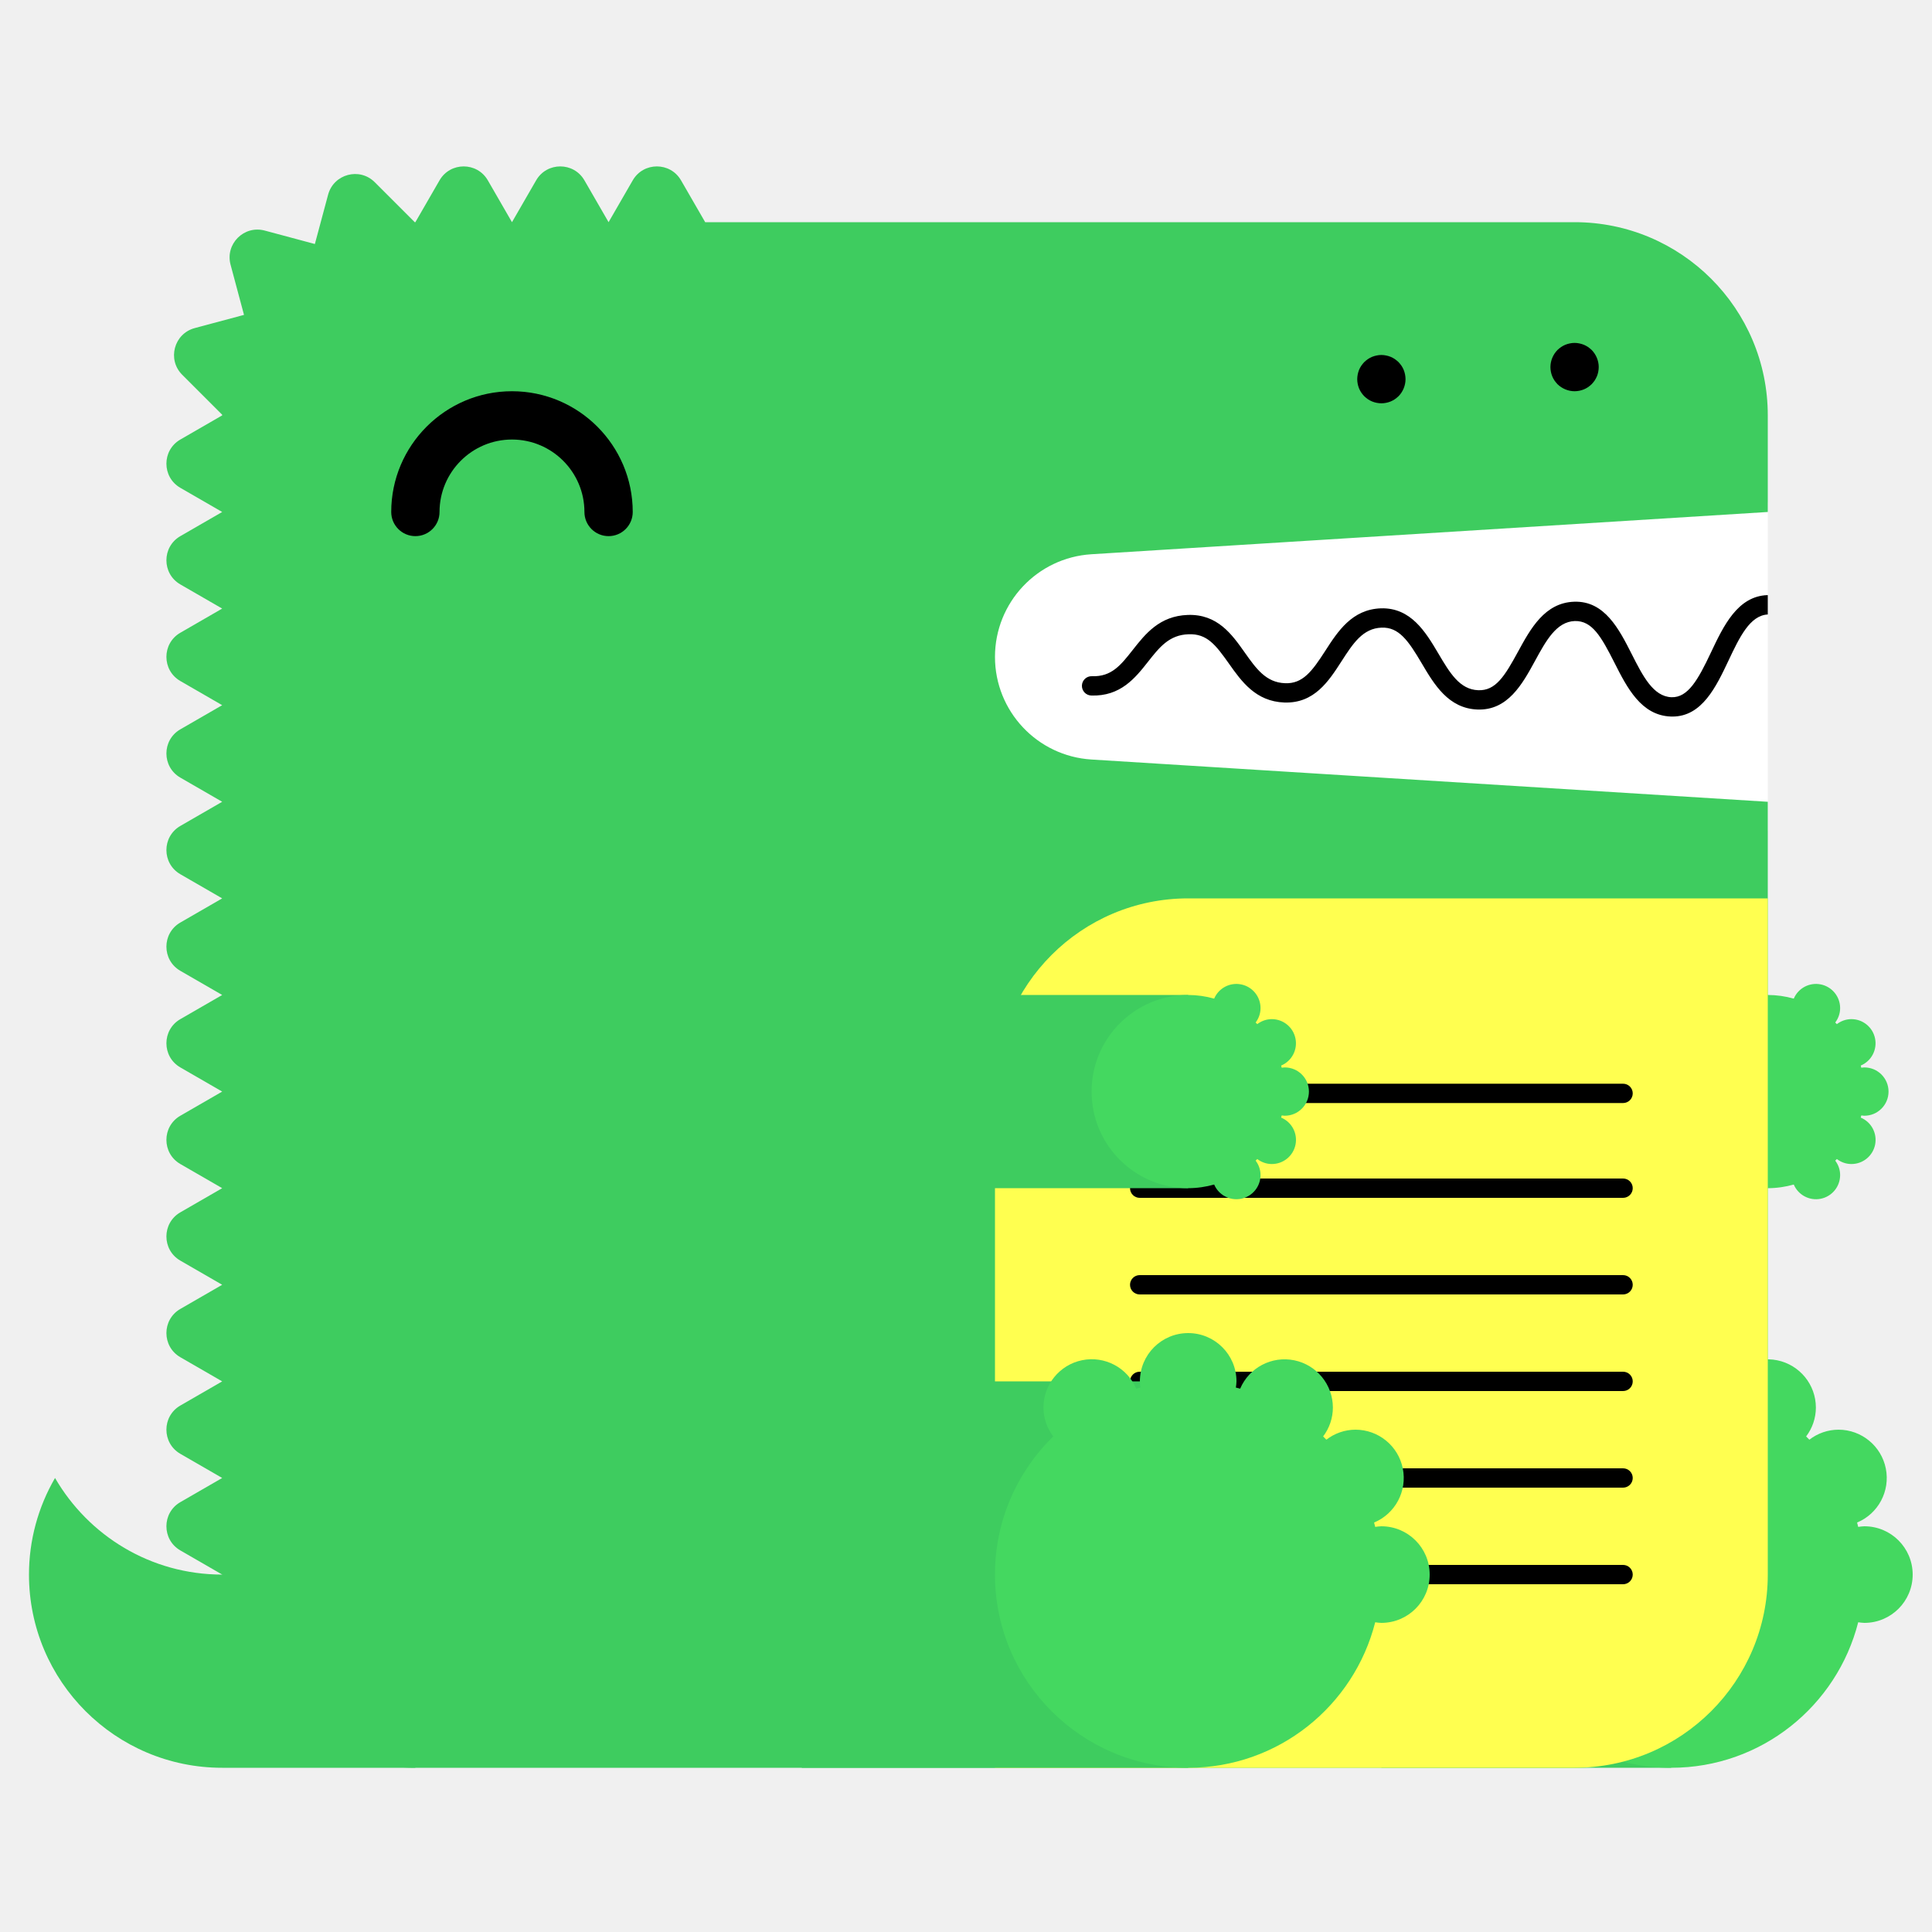
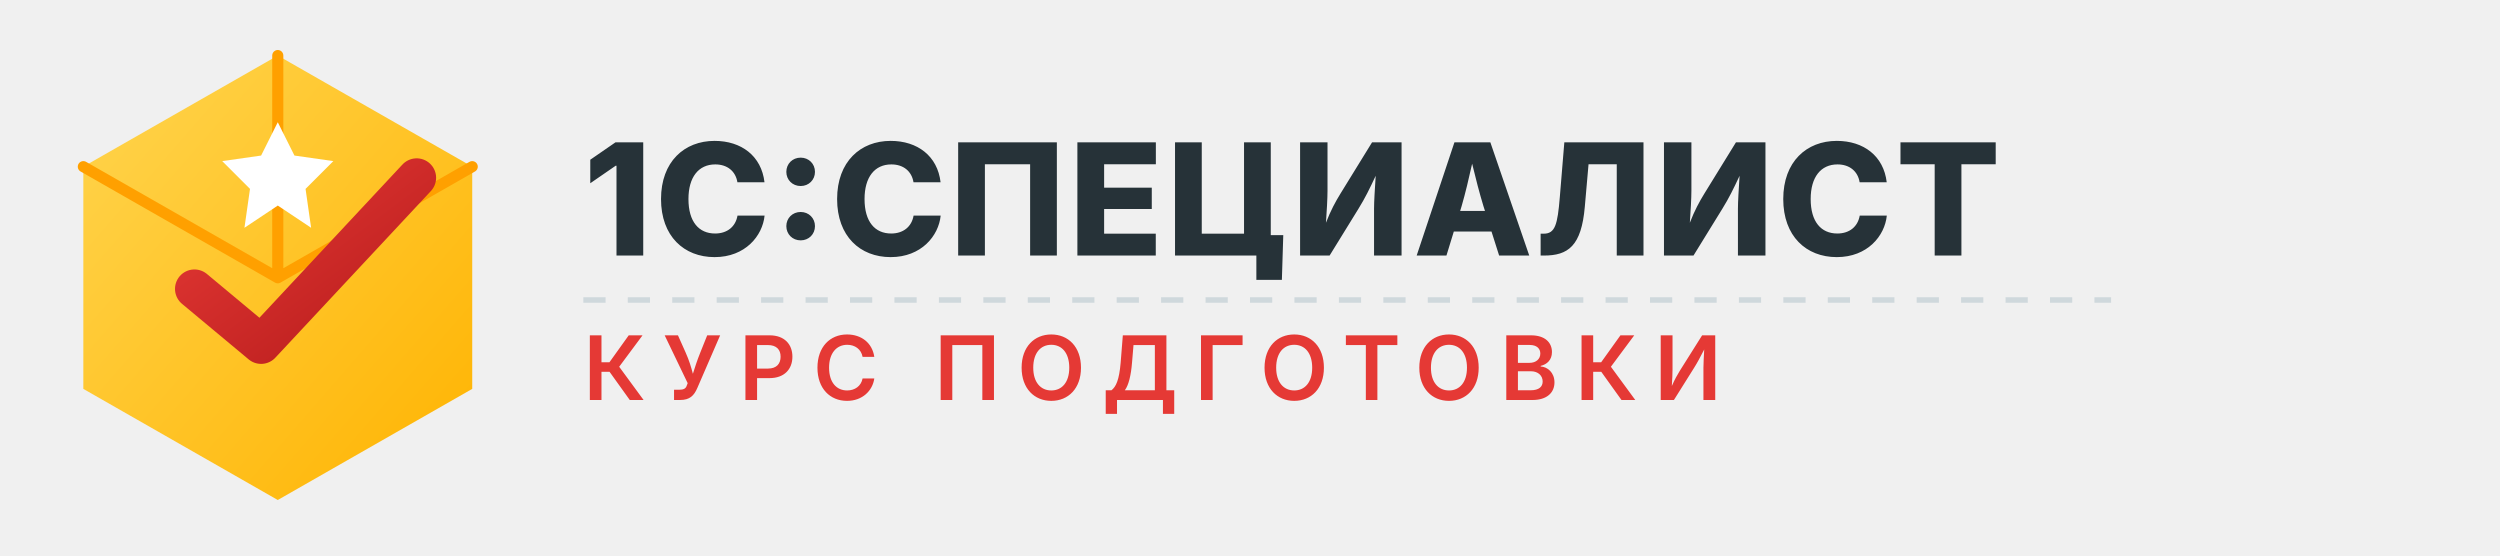
- <svg xmlns="http://www.w3.org/2000/svg" width="200" height="200" viewBox="0 0 200 200">
-   <g fill="none" fill-rule="evenodd">
-     <path fill="#FFF" d="M99 52h84v34H99z" />
-     <path d="M23 163c-7.398 0-13.843-4.027-17.303-10A19.886 19.886 0 0 0 3 163c0 11.046 8.954 20 20 20h20v-20H23z" fill="#3ECC5F" />
-     <path d="M112.98 57.376L183 53V43c0-11.046-8.954-20-20-20H73l-2.5-4.33c-1.112-1.925-3.889-1.925-5 0L63 23l-2.5-4.33c-1.111-1.925-3.889-1.925-5 0L53 23l-2.5-4.33c-1.111-1.925-3.889-1.925-5 0L43 23c-.022 0-.042.003-.065.003l-4.142-4.141c-1.57-1.571-4.252-.853-4.828 1.294l-1.369 5.104-5.192-1.392c-2.148-.575-4.111 1.389-3.535 3.536l1.39 5.193-5.102 1.367c-2.148.576-2.867 3.259-1.296 4.83l4.142 4.142c0 .021-.003.042-.003.064l-4.33 2.5c-1.925 1.111-1.925 3.889 0 5L23 53l-4.33 2.5c-1.925 1.111-1.925 3.889 0 5L23 63l-4.33 2.5c-1.925 1.111-1.925 3.889 0 5L23 73l-4.33 2.5c-1.925 1.111-1.925 3.889 0 5L23 83l-4.33 2.5c-1.925 1.111-1.925 3.889 0 5L23 93l-4.33 2.5c-1.925 1.111-1.925 3.889 0 5L23 103l-4.33 2.5c-1.925 1.111-1.925 3.889 0 5L23 113l-4.33 2.5c-1.925 1.111-1.925 3.889 0 5L23 123l-4.33 2.5c-1.925 1.111-1.925 3.889 0 5L23 133l-4.33 2.5c-1.925 1.111-1.925 3.889 0 5L23 143l-4.33 2.5c-1.925 1.111-1.925 3.889 0 5L23 153l-4.33 2.5c-1.925 1.111-1.925 3.889 0 5L23 163c0 11.046 8.954 20 20 20h120c11.046 0 20-8.954 20-20V83l-70.02-4.376A10.645 10.645 0 0 1 103 68c0-5.621 4.37-10.273 9.98-10.624" fill="#3ECC5F" />
-     <path fill="#3ECC5F" d="M143 183h30v-40h-30z" />
-     <path d="M193 158c-.219 0-.428.037-.639.064-.038-.15-.074-.301-.116-.451A5 5 0 0 0 190.32 148a4.96 4.96 0 0 0-3.016 1.036 26.531 26.531 0 0 0-.335-.336 4.955 4.955 0 0 0 1.011-2.987 5 5 0 0 0-9.599-1.959c-.148-.042-.297-.077-.445-.115.027-.211.064-.42.064-.639a5 5 0 0 0-5-5 5 5 0 0 0-5 5c0 .219.037.428.064.639-.148.038-.297.073-.445.115a4.998 4.998 0 0 0-9.599 1.959c0 1.125.384 2.151 1.011 2.987-3.717 3.632-6.031 8.693-6.031 14.3 0 11.046 8.954 20 20 20 9.339 0 17.16-6.41 19.361-15.064.211.027.42.064.639.064a5 5 0 0 0 5-5 5 5 0 0 0-5-5" fill="#44D860" />
-     <path fill="#3ECC5F" d="M153 123h30v-20h-30z" />
-     <path d="M193 115.5a2.5 2.5 0 1 0 0-5c-.109 0-.214.019-.319.032-.02-.075-.037-.15-.058-.225a2.501 2.501 0 0 0-.963-4.807c-.569 0-1.088.197-1.508.518a6.653 6.653 0 0 0-.168-.168c.314-.417.506-.931.506-1.494a2.5 2.5 0 0 0-4.8-.979A9.987 9.987 0 0 0 183 103c-5.522 0-10 4.478-10 10s4.478 10 10 10c.934 0 1.833-.138 2.69-.377a2.5 2.5 0 0 0 4.8-.979c0-.563-.192-1.077-.506-1.494.057-.055.113-.111.168-.168.42.321.939.518 1.508.518a2.5 2.5 0 0 0 .963-4.807c.021-.074.038-.15.058-.225.105.013.21.032.319.032" fill="#44D860" />
-     <path d="M63 55.5a2.5 2.5 0 0 1-2.5-2.5c0-4.136-3.364-7.5-7.5-7.5s-7.5 3.364-7.5 7.5a2.5 2.5 0 1 1-5 0c0-6.893 5.607-12.5 12.5-12.5S65.5 46.107 65.5 53a2.5 2.5 0 0 1-2.5 2.5" fill="#000" />
-     <path d="M103 183h60c11.046 0 20-8.954 20-20V93h-60c-11.046 0-20 8.954-20 20v70z" fill="#FFFF50" />
-     <path d="M168.02 124h-50.04a1 1 0 1 1 0-2h50.04a1 1 0 1 1 0 2m0 20h-50.04a1 1 0 1 1 0-2h50.04a1 1 0 1 1 0 2m0 20h-50.04a1 1 0 1 1 0-2h50.04a1 1 0 1 1 0 2m0-49.814h-50.04a1 1 0 1 1 0-2h50.04a1 1 0 1 1 0 2m0 19.814h-50.04a1 1 0 1 1 0-2h50.04a1 1 0 1 1 0 2m0 20h-50.04a1 1 0 1 1 0-2h50.04a1 1 0 1 1 0 2M183 61.611c-.012 0-.022-.006-.034-.005-3.09.105-4.552 3.196-5.842 5.923-1.346 2.85-2.387 4.703-4.093 4.647-1.889-.068-2.969-2.202-4.113-4.46-1.314-2.594-2.814-5.536-5.963-5.426-3.046.104-4.513 2.794-5.807 5.167-1.377 2.528-2.314 4.065-4.121 3.994-1.927-.07-2.951-1.805-4.136-3.813-1.321-2.236-2.848-4.75-5.936-4.664-2.994.103-4.465 2.385-5.763 4.4-1.373 2.13-2.335 3.428-4.165 3.351-1.973-.07-2.992-1.51-4.171-3.177-1.324-1.873-2.816-3.993-5.895-3.89-2.928.1-4.399 1.97-5.696 3.618-1.232 1.564-2.194 2.802-4.229 2.724a1 1 0 0 0-.072 2c3.017.101 4.545-1.8 5.872-3.487 1.177-1.496 2.193-2.787 4.193-2.855 1.926-.082 2.829 1.115 4.195 3.045 1.297 1.834 2.769 3.914 5.731 4.021 3.103.104 4.596-2.215 5.918-4.267 1.182-1.834 2.202-3.417 4.15-3.484 1.793-.067 2.769 1.35 4.145 3.681 1.297 2.197 2.766 4.686 5.787 4.796 3.125.108 4.634-2.62 5.949-5.035 1.139-2.088 2.214-4.06 4.119-4.126 1.793-.042 2.728 1.595 4.111 4.33 1.292 2.553 2.757 5.445 5.825 5.556l.169.003c3.064 0 4.518-3.075 5.805-5.794 1.139-2.41 2.217-4.68 4.067-4.773v-2z" fill="#000" />
-     <path fill="#3ECC5F" d="M83 183h40v-40H83z" />
-     <path d="M143 158c-.219 0-.428.037-.639.064-.038-.15-.074-.301-.116-.451A5 5 0 0 0 140.32 148a4.96 4.96 0 0 0-3.016 1.036 26.531 26.531 0 0 0-.335-.336 4.955 4.955 0 0 0 1.011-2.987 5 5 0 0 0-9.599-1.959c-.148-.042-.297-.077-.445-.115.027-.211.064-.42.064-.639a5 5 0 0 0-5-5 5 5 0 0 0-5 5c0 .219.037.428.064.639-.148.038-.297.073-.445.115a4.998 4.998 0 0 0-9.599 1.959c0 1.125.384 2.151 1.011 2.987-3.717 3.632-6.031 8.693-6.031 14.3 0 11.046 8.954 20 20 20 9.339 0 17.16-6.41 19.361-15.064.211.027.42.064.639.064a5 5 0 0 0 5-5 5 5 0 0 0-5-5" fill="#44D860" />
-     <path fill="#3ECC5F" d="M83 123h40v-20H83z" />
-     <path d="M133 115.5a2.5 2.5 0 1 0 0-5c-.109 0-.214.019-.319.032-.02-.075-.037-.15-.058-.225a2.501 2.501 0 0 0-.963-4.807c-.569 0-1.088.197-1.508.518a6.653 6.653 0 0 0-.168-.168c.314-.417.506-.931.506-1.494a2.5 2.5 0 0 0-4.8-.979A9.987 9.987 0 0 0 123 103c-5.522 0-10 4.478-10 10s4.478 10 10 10c.934 0 1.833-.138 2.69-.377a2.5 2.5 0 0 0 4.8-.979c0-.563-.192-1.077-.506-1.494.057-.055.113-.111.168-.168.42.321.939.518 1.508.518a2.5 2.5 0 0 0 .963-4.807c.021-.074.038-.15.058-.225.105.013.21.032.319.032" fill="#44D860" />
-     <path d="M143 41.75c-.16 0-.33-.02-.49-.05a2.52 2.52 0 0 1-.47-.14c-.15-.06-.29-.14-.431-.23-.13-.09-.259-.2-.38-.31-.109-.12-.219-.24-.309-.38s-.17-.28-.231-.43a2.619 2.619 0 0 1-.189-.96c0-.16.02-.33.05-.49.03-.16.08-.31.139-.47.061-.15.141-.29.231-.43.09-.13.2-.26.309-.38.121-.11.25-.22.38-.31.141-.09.281-.17.431-.23.149-.06.31-.11.47-.14.32-.07.65-.07.98 0 .159.03.32.08.47.14.149.06.29.14.43.23.13.09.259.2.38.31.11.12.22.25.31.38.09.14.17.28.23.43.06.16.11.31.14.47.029.16.05.33.05.49 0 .66-.271 1.31-.73 1.77-.121.11-.25.22-.38.31-.14.09-.281.17-.43.23a2.565 2.565 0 0 1-.96.19m20-1.25c-.66 0-1.3-.27-1.771-.73a3.802 3.802 0 0 1-.309-.38c-.09-.14-.17-.28-.231-.43a2.619 2.619 0 0 1-.189-.96c0-.66.27-1.3.729-1.77.121-.11.25-.22.38-.31.141-.09.281-.17.431-.23.149-.06.31-.11.47-.14.32-.07.66-.07.98 0 .159.03.32.08.47.14.149.06.29.14.43.23.13.09.259.2.38.31.459.47.73 1.11.73 1.77 0 .16-.021.33-.05.49-.03.16-.08.32-.14.47-.07.15-.14.29-.23.43-.09.13-.2.26-.31.38-.121.11-.25.22-.38.31-.14.09-.281.17-.43.23a2.565 2.565 0 0 1-.96.19" fill="#000" />
+ <svg xmlns="http://www.w3.org/2000/svg" viewBox="0 0 450 100" width="100%" height="100%">
+   <defs>
+     <linearGradient id="cubeGrad" x1="0%" y1="0%" x2="100%" y2="100%">
+       <stop offset="0%" stop-color="#FFD54F" />
+       <stop offset="100%" stop-color="#FFB300" />
+     </linearGradient>
+     <linearGradient id="accentGrad" x1="0%" y1="0%" x2="100%" y2="100%">
+       <stop offset="0%" stop-color="#E53935" />
+       <stop offset="100%" stop-color="#B71C1C" />
+     </linearGradient>
+   </defs>
+   <g transform="translate(10, 10)">
+     <path d="M 40 0 L 75 20 L 75 60 L 40 80 L 5 60 L 5 20 Z" fill="url(#cubeGrad)" />
+     <path d="M 40 0 L 40 40 L 5 20 M 40 40 L 75 20" fill="none" stroke="#FFA000" stroke-width="2" stroke-linecap="round" stroke-linejoin="round" />
+     <path d="M 25 42 L 37 52 L 65 22" fill="none" stroke="url(#accentGrad)" stroke-width="7" stroke-linecap="round" stroke-linejoin="round" />
+     <polygon points="40,12 43,18 50,19 45,24 46,31 40,27 34,31 35,24 30,19 37,18" fill="#FFF" />
  </g>
+   <text x="105" y="46" font-family="system-ui, -apple-system, sans-serif" font-size="28" font-weight="800" fill="#263238" letter-spacing="0.5">
+     1С:СПЕЦИАЛИСТ
+   </text>
+   <text x="105" y="72" font-family="system-ui, -apple-system, sans-serif" font-size="16" font-weight="600" fill="#E53935" letter-spacing="3">
+     КУРС ПОДГОТОВКИ
+   </text>
+   <path d="M 105 54 L 380 54" fill="none" stroke="#CFD8DC" stroke-width="1" stroke-dasharray="4 4" />
</svg>
